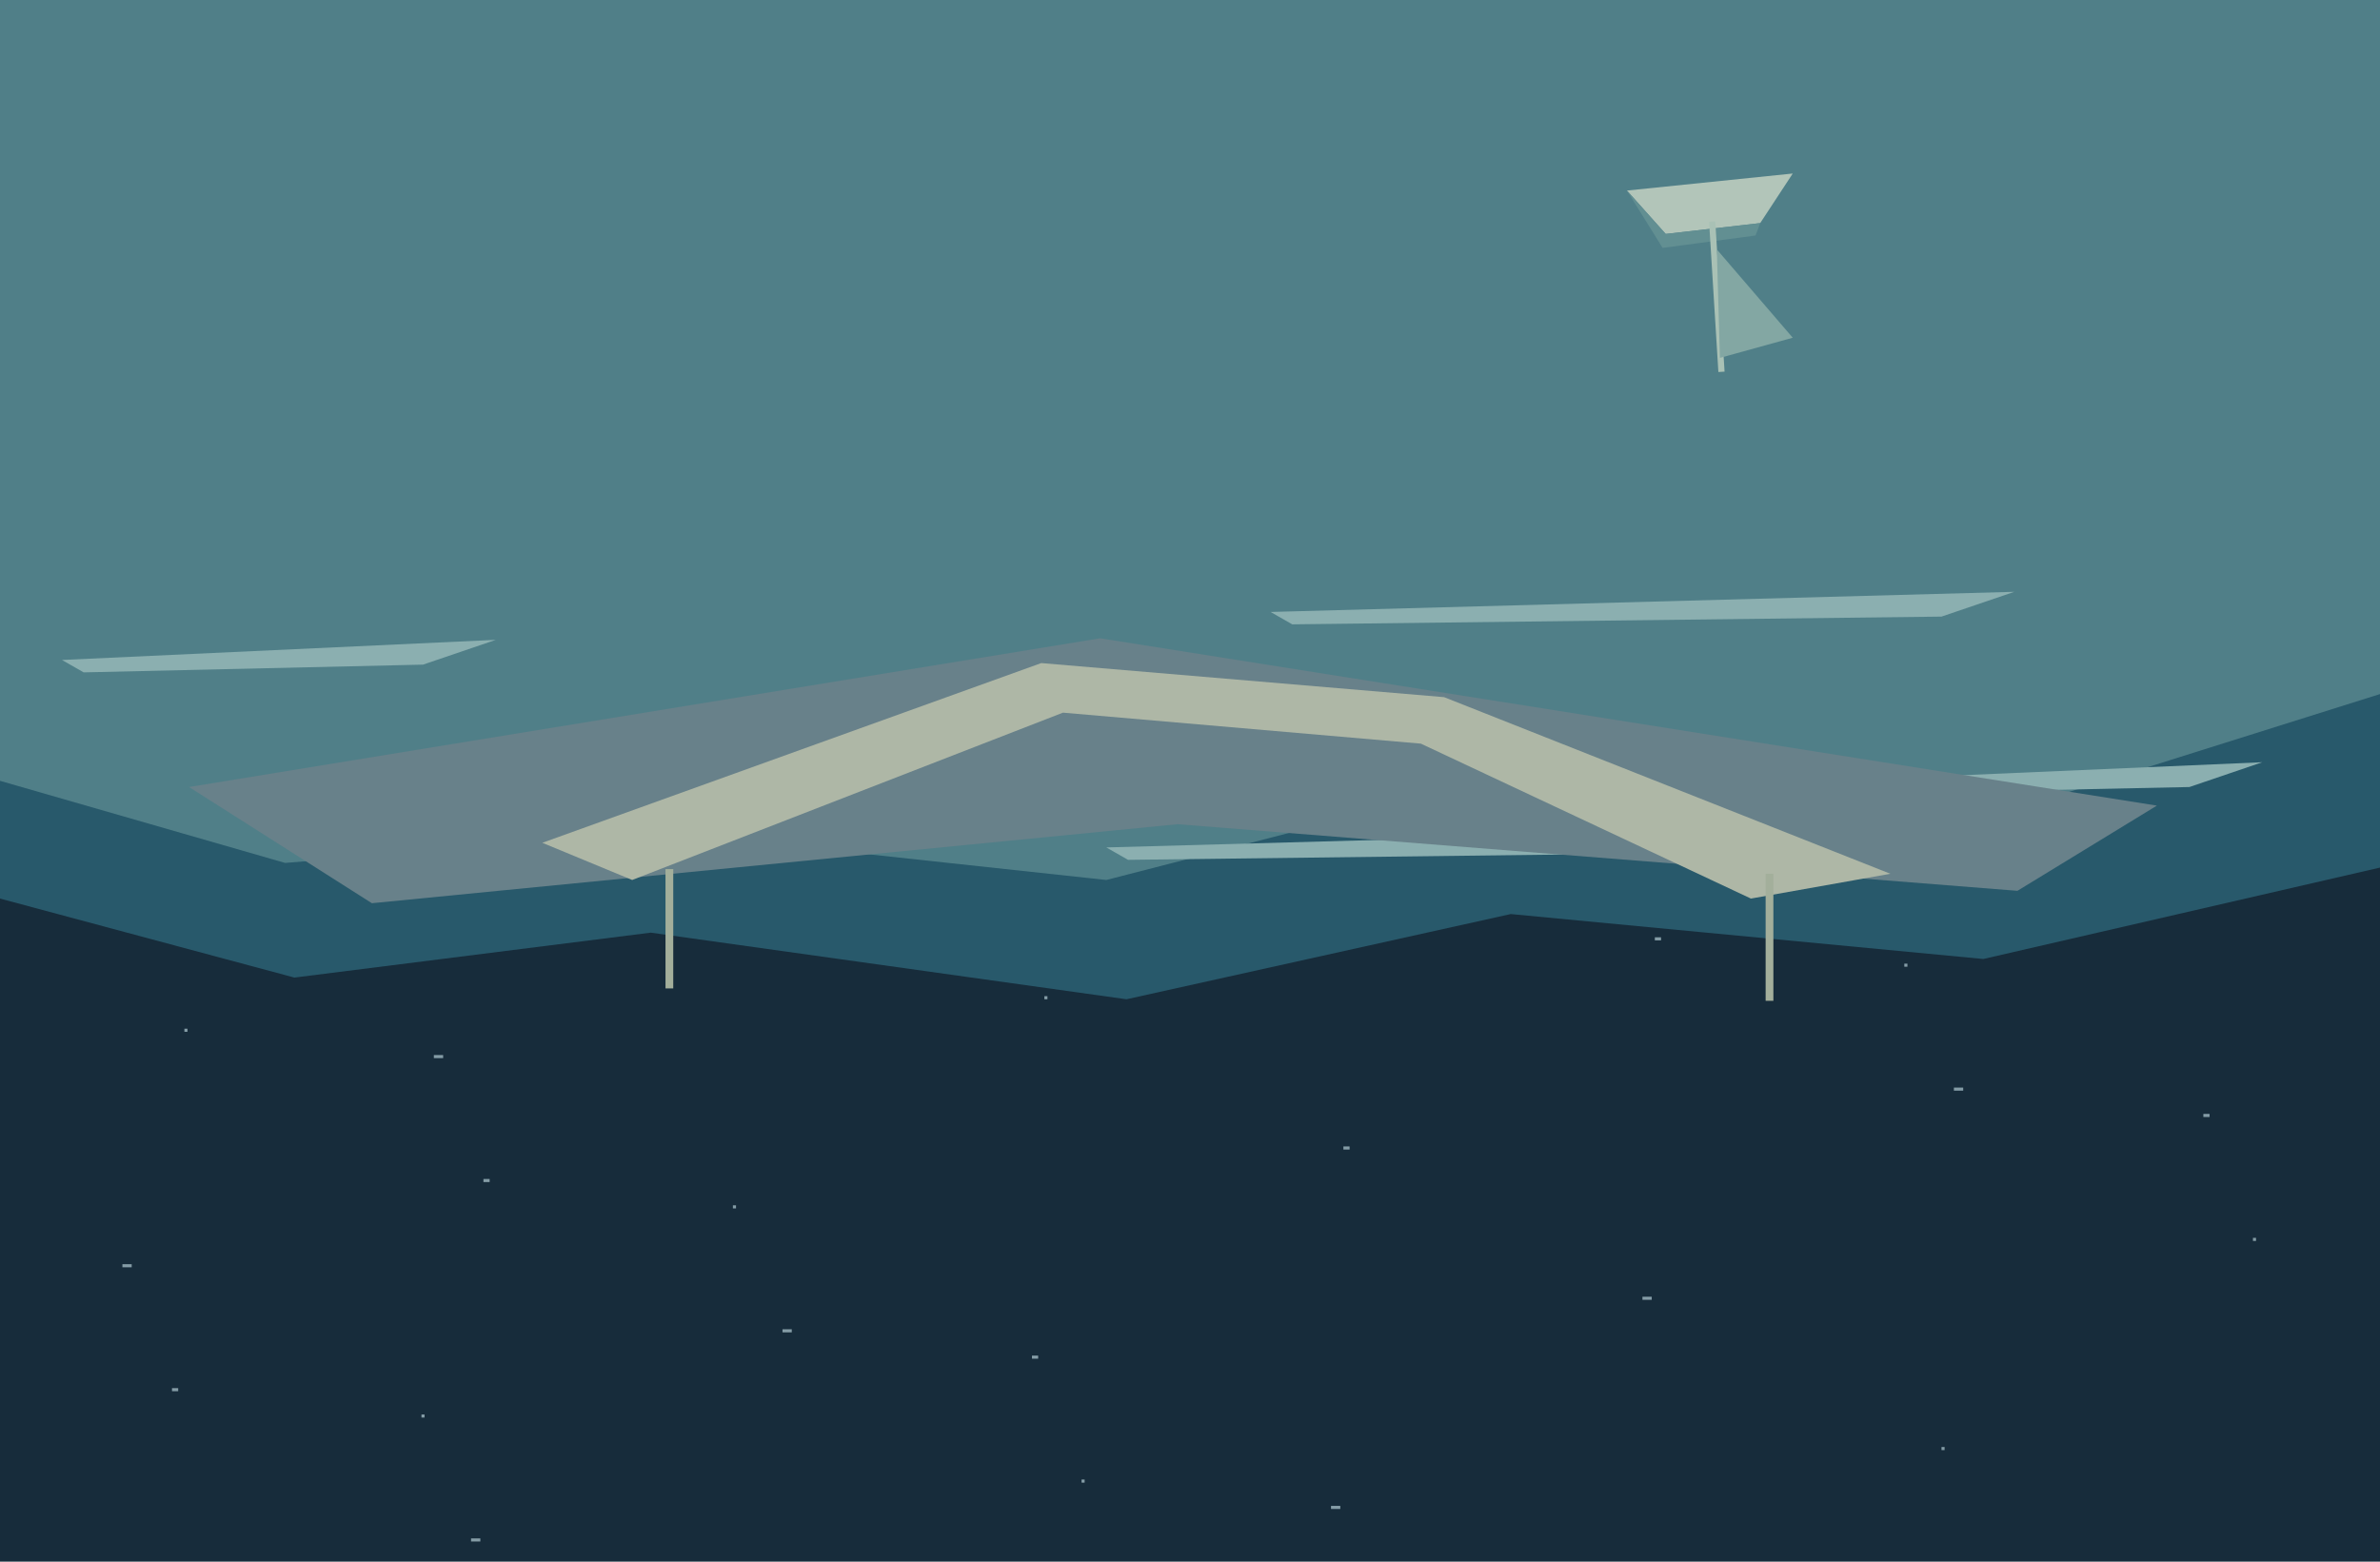
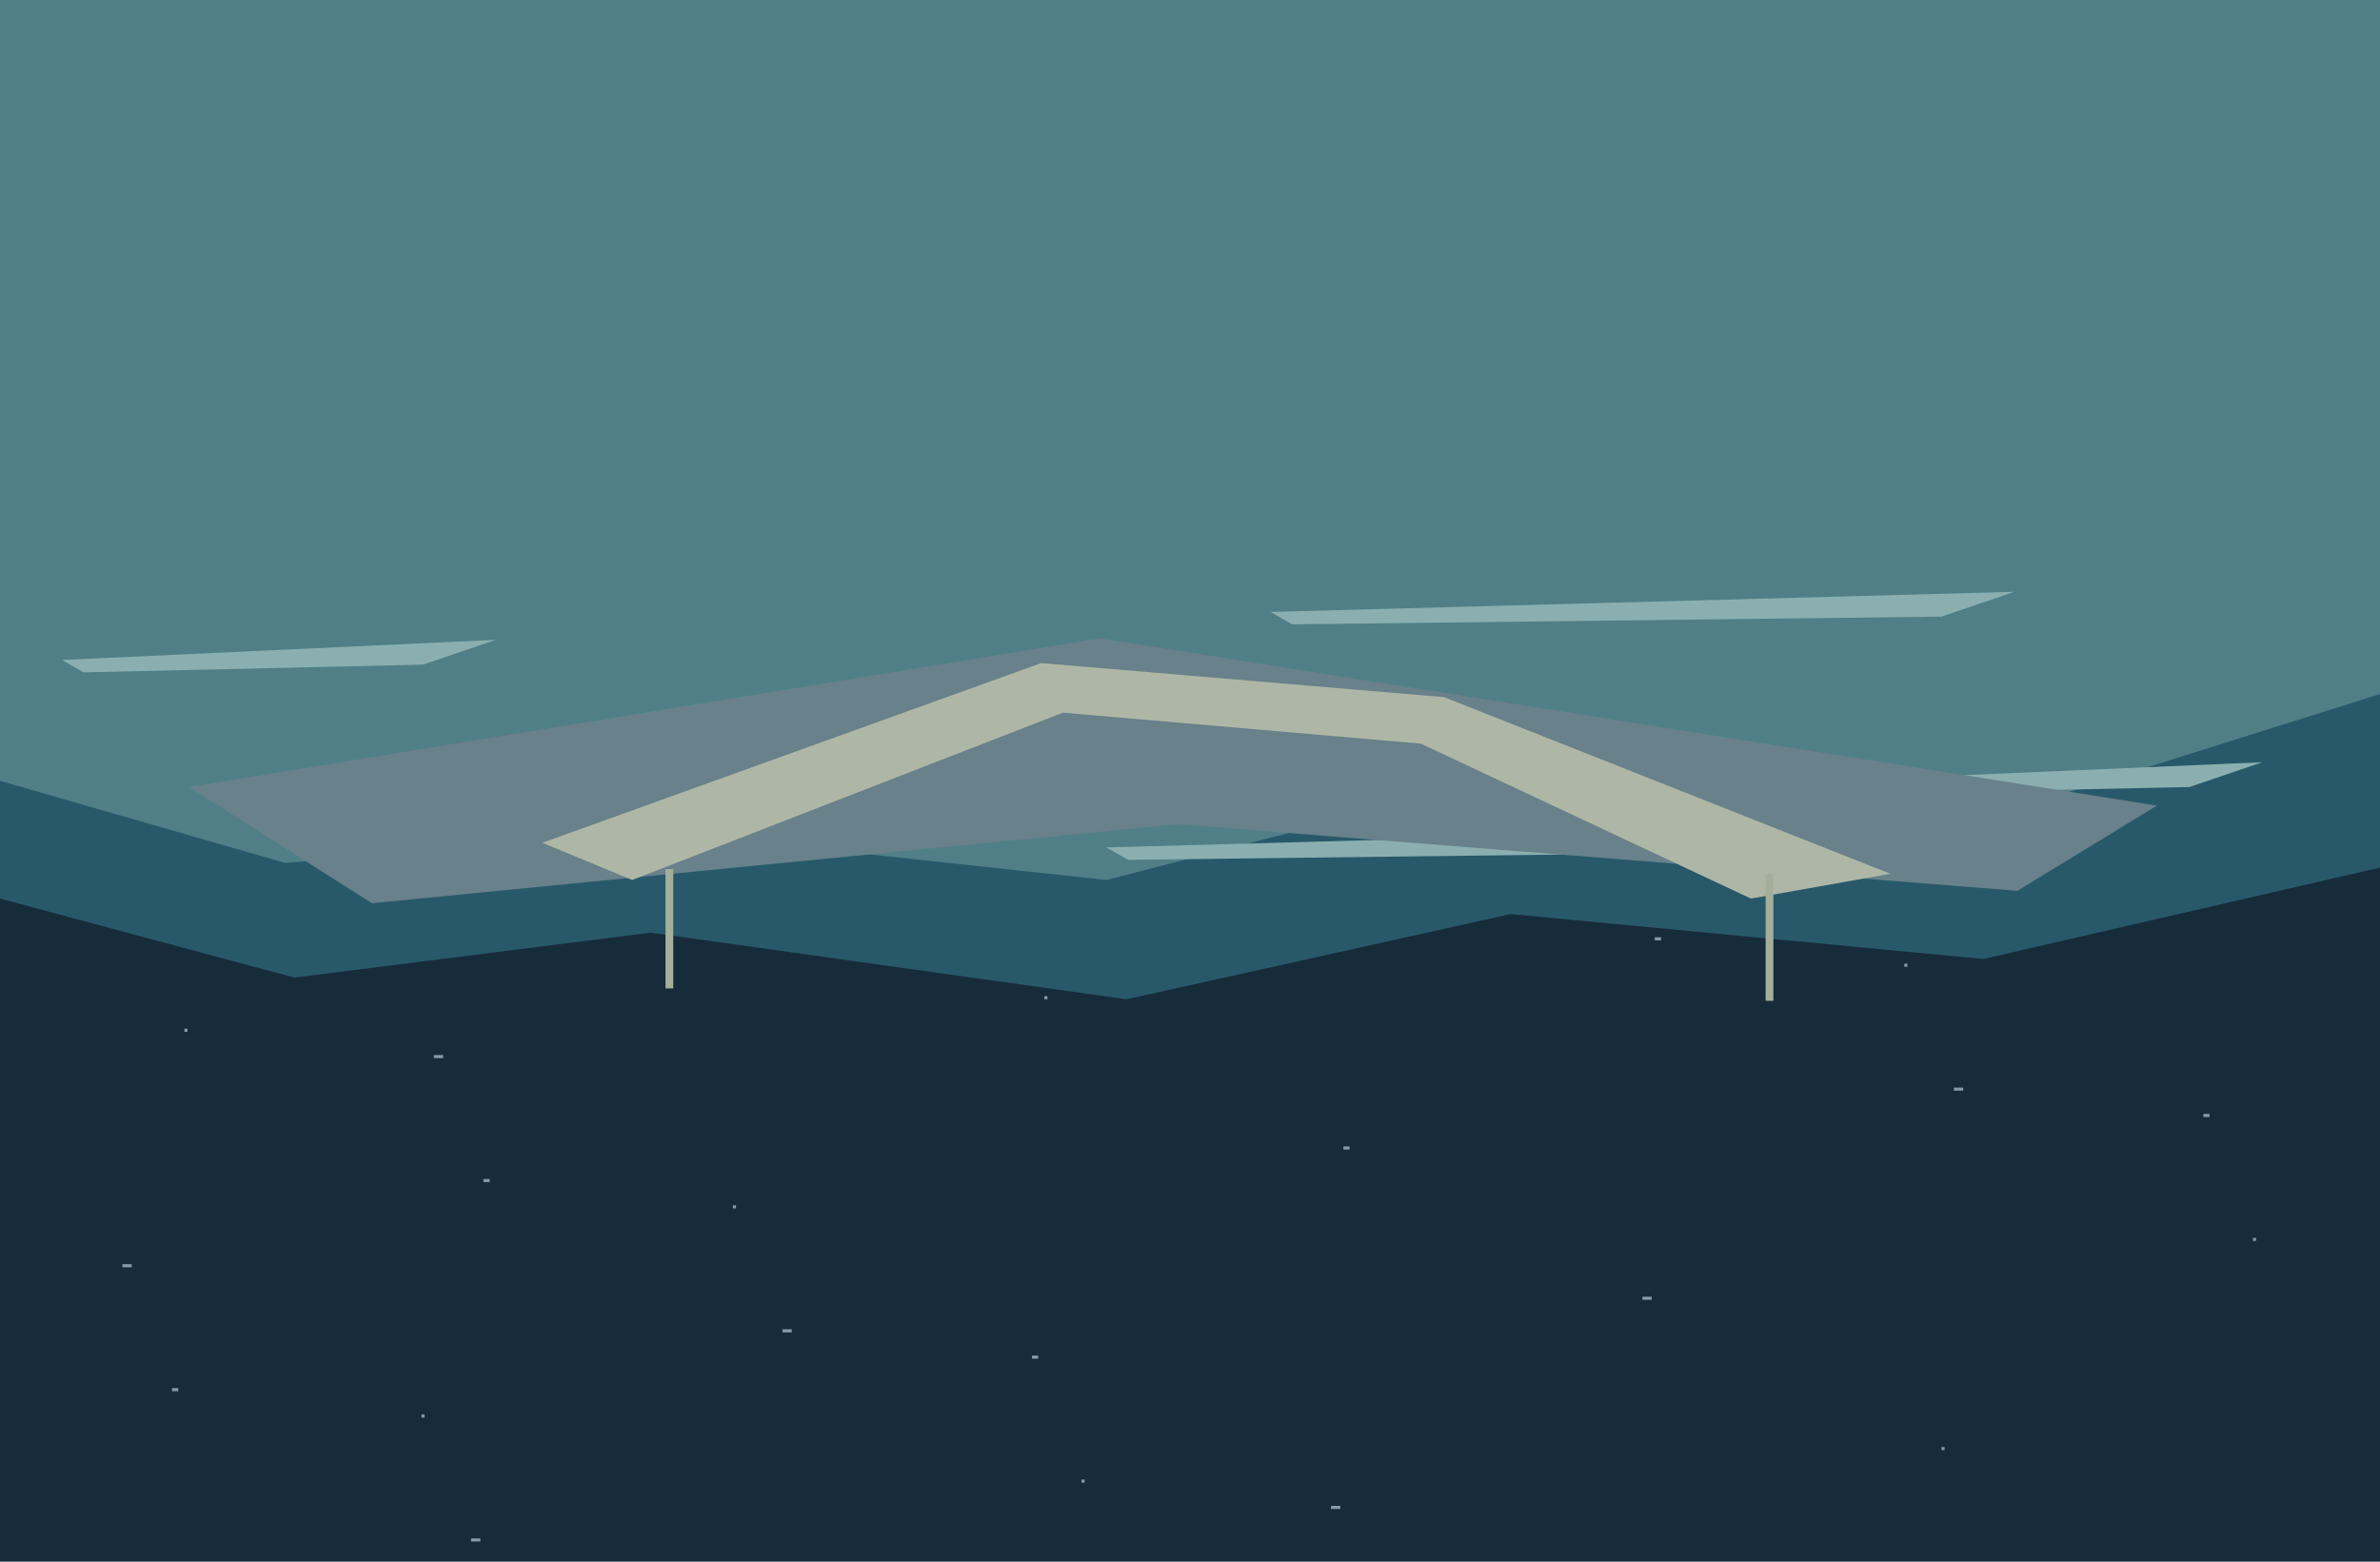
<svg xmlns="http://www.w3.org/2000/svg" width="1536" height="1008" viewBox="0 0 1536 1008">
  <path d="M0 0h1536v1008h-1536Z" fill="#172c3b" />
  <path d="M71 40h2v2h-2Z" fill="#849ca6" />
  <path d="M264 137h4v2h-4Z" fill="#849ca6" />
  <path d="M457 234h6v2h-6Z" fill="#849ca6" />
  <path d="M650 331h2v2h-2Z" fill="#849ca6" />
  <path d="M843 428h4v2h-4Z" fill="#849ca6" />
  <path d="M1036 525h6v2h-6Z" fill="#849ca6" />
  <path d="M1229 622h2v2h-2Z" fill="#849ca6" />
  <path d="M1422 719h4v2h-4Z" fill="#849ca6" />
  <path d="M79 816h6v2h-6Z" fill="#849ca6" />
  <path d="M272 913h2v2h-2Z" fill="#849ca6" />
  <path d="M465 2h4v2h-4Z" fill="#849ca6" />
  <path d="M658 99h6v2h-6Z" fill="#849ca6" />
  <path d="M851 196h2v2h-2Z" fill="#849ca6" />
  <path d="M1044 293h4v2h-4Z" fill="#849ca6" />
  <path d="M1237 390h6v2h-6Z" fill="#849ca6" />
  <path d="M1430 487h2v2h-2Z" fill="#849ca6" />
  <path d="M87 584h4v2h-4Z" fill="#849ca6" />
  <path d="M280 681h6v2h-6Z" fill="#849ca6" />
  <path d="M473 778h2v2h-2Z" fill="#849ca6" />
  <path d="M666 875h4v2h-4Z" fill="#849ca6" />
  <path d="M859 972h6v2h-6Z" fill="#849ca6" />
  <path d="M1052 61h2v2h-2Z" fill="#849ca6" />
  <path d="M1245 158h4v2h-4Z" fill="#849ca6" />
  <path d="M1438 255h6v2h-6Z" fill="#849ca6" />
  <path d="M95 352h2v2h-2Z" fill="#849ca6" />
  <path d="M288 449h4v2h-4Z" fill="#849ca6" />
  <path d="M481 546h6v2h-6Z" fill="#849ca6" />
  <path d="M674 643h2v2h-2Z" fill="#849ca6" />
  <path d="M867 740h4v2h-4Z" fill="#849ca6" />
  <path d="M1060 837h6v2h-6Z" fill="#849ca6" />
  <path d="M1253 934h2v2h-2Z" fill="#849ca6" />
  <path d="M1446 23h4v2h-4Z" fill="#849ca6" />
  <path d="M103 120h6v2h-6Z" fill="#849ca6" />
  <path d="M296 217h2v2h-2Z" fill="#849ca6" />
  <path d="M489 314h4v2h-4Z" fill="#849ca6" />
  <path d="M682 411h6v2h-6Z" fill="#849ca6" />
  <path d="M875 508h2v2h-2Z" fill="#849ca6" />
  <path d="M1068 605h4v2h-4Z" fill="#849ca6" />
  <path d="M1261 702h6v2h-6Z" fill="#849ca6" />
  <path d="M1454 799h2v2h-2Z" fill="#849ca6" />
  <path d="M111 896h4v2h-4Z" fill="#849ca6" />
  <path d="M304 993h6v2h-6Z" fill="#849ca6" />
  <path d="M497 82h2v2h-2Z" fill="#849ca6" />
  <path d="M690 179h4v2h-4Z" fill="#849ca6" />
  <path d="M883 276h6v2h-6Z" fill="#849ca6" />
  <path d="M1076 373h2v2h-2Z" fill="#849ca6" />
  <path d="M1269 470h4v2h-4Z" fill="#849ca6" />
  <path d="M1462 567h6v2h-6Z" fill="#849ca6" />
  <path d="M119 664h2v2h-2Z" fill="#849ca6" />
  <path d="M312 761h4v2h-4Z" fill="#849ca6" />
  <path d="M505 858h6v2h-6Z" fill="#849ca6" />
  <path d="M698 955h2v2h-2Z" fill="#849ca6" />
  <path d="M891 44h4v2h-4Z" fill="#849ca6" />
  <polygon points="0,0 1536,0 1536,560 1280,619 975,590 727,645 420,602 190,631 0,580" fill="#28596b" />
  <polygon points="0,0 1536,0 1536,448 1250,538 951,507 714,568 427,537 184,557 0,504" fill="#507f88" />
  <polygon points="40,426 320,413 273,429 54,434" fill="#8bafb0" />
  <polygon points="360,470 680,457 633,473 374,478" fill="#8bafb0" />
  <polygon points="820,395 1300,382 1253,398 834,403" fill="#8bafb0" />
  <polygon points="1160,505 1460,492 1413,508 1174,513" fill="#8bafb0" />
  <polygon points="220,542 410,529 363,545 234,550" fill="#8bafb0" />
  <polygon points="714,547 1184,534 1137,550 728,555" fill="#8bafb0" />
-   <polygon points="1050,123 1157,112 1136,144 1075,151" fill="#b2c5b9" />
-   <polygon points="1050,123 1075,151 1136,144 1133,152 1073,160" fill="#628f92" />
-   <polyline points="1105,143 1111,240" fill="none" stroke="#a9c1b5" stroke-width="4" />
-   <polygon points="1108,161 1110,231 1157,218" fill="#83a7a3" />
  <polygon points="122,508 710,412 1392,520 1302,575 760,532 240,583" fill="#68818a" />
  <polygon points="350,544 672,428 932,450 1220,564 1130,580 917,480 686,460 408,568" fill="#aeb7a6" />
  <polyline points="432,561 432,638" fill="none" stroke="#a3af9b" stroke-width="5" />
  <polyline points="1142,564 1142,646" fill="none" stroke="#a3af9b" stroke-width="5" />
</svg>
